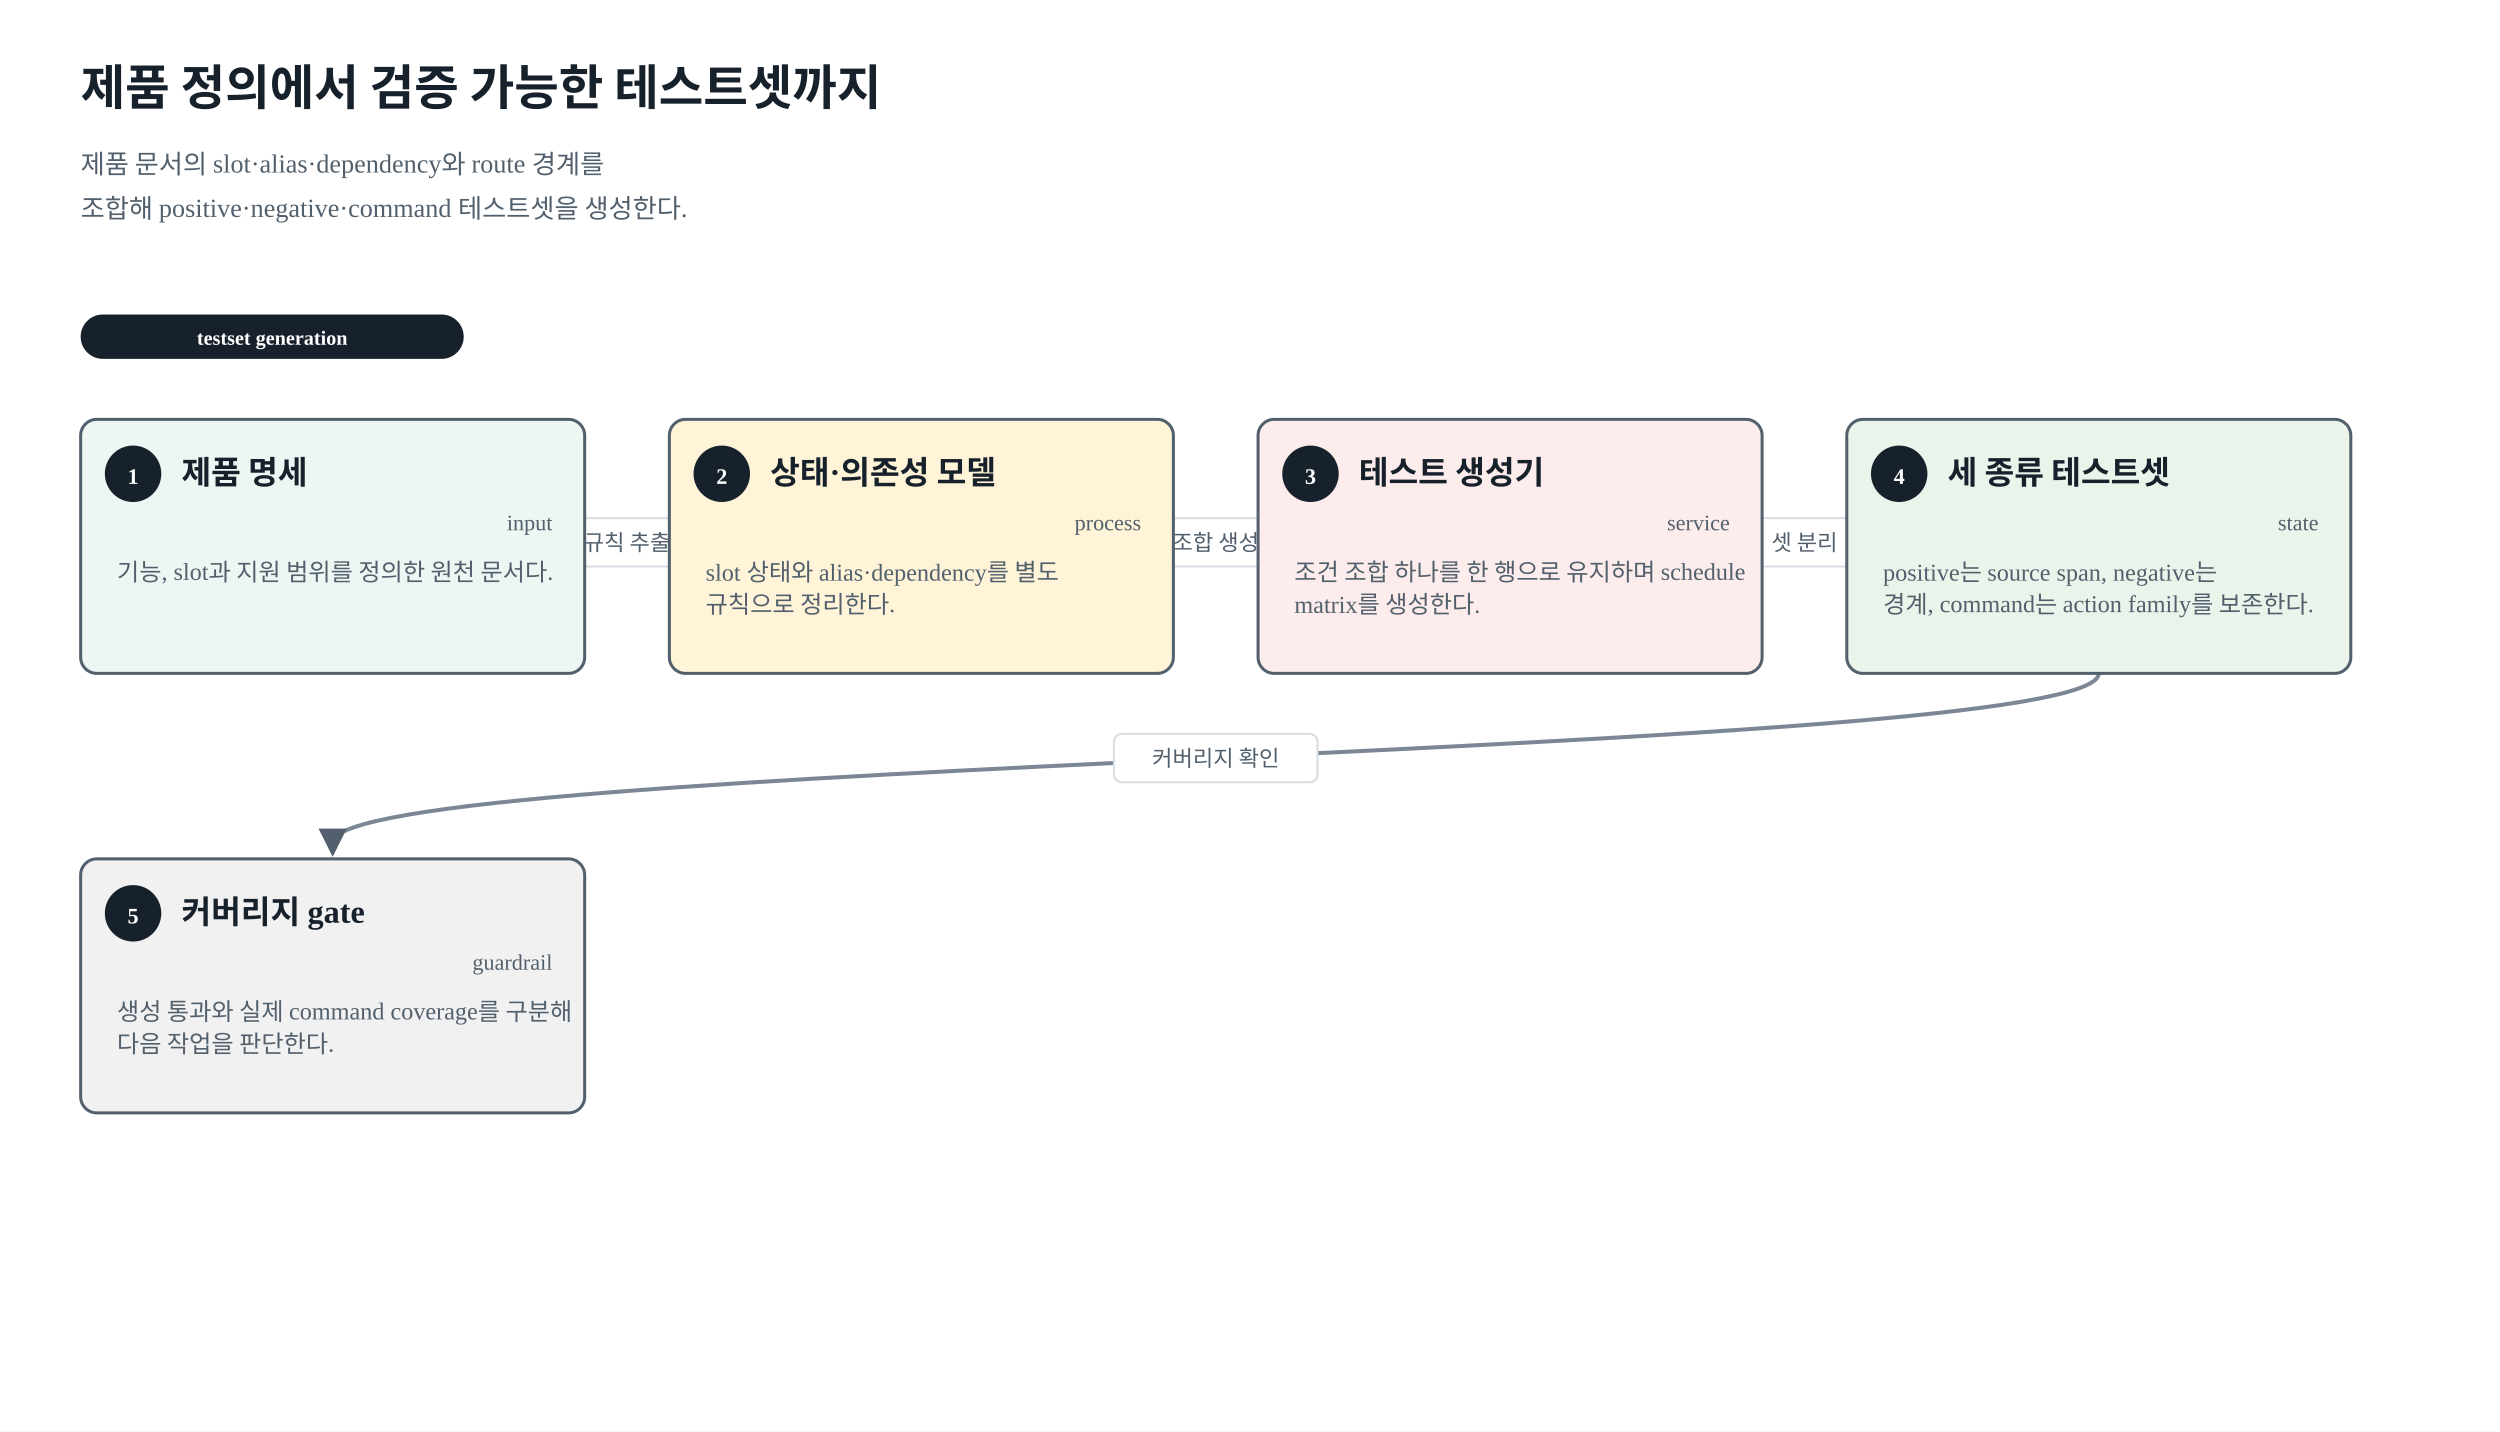
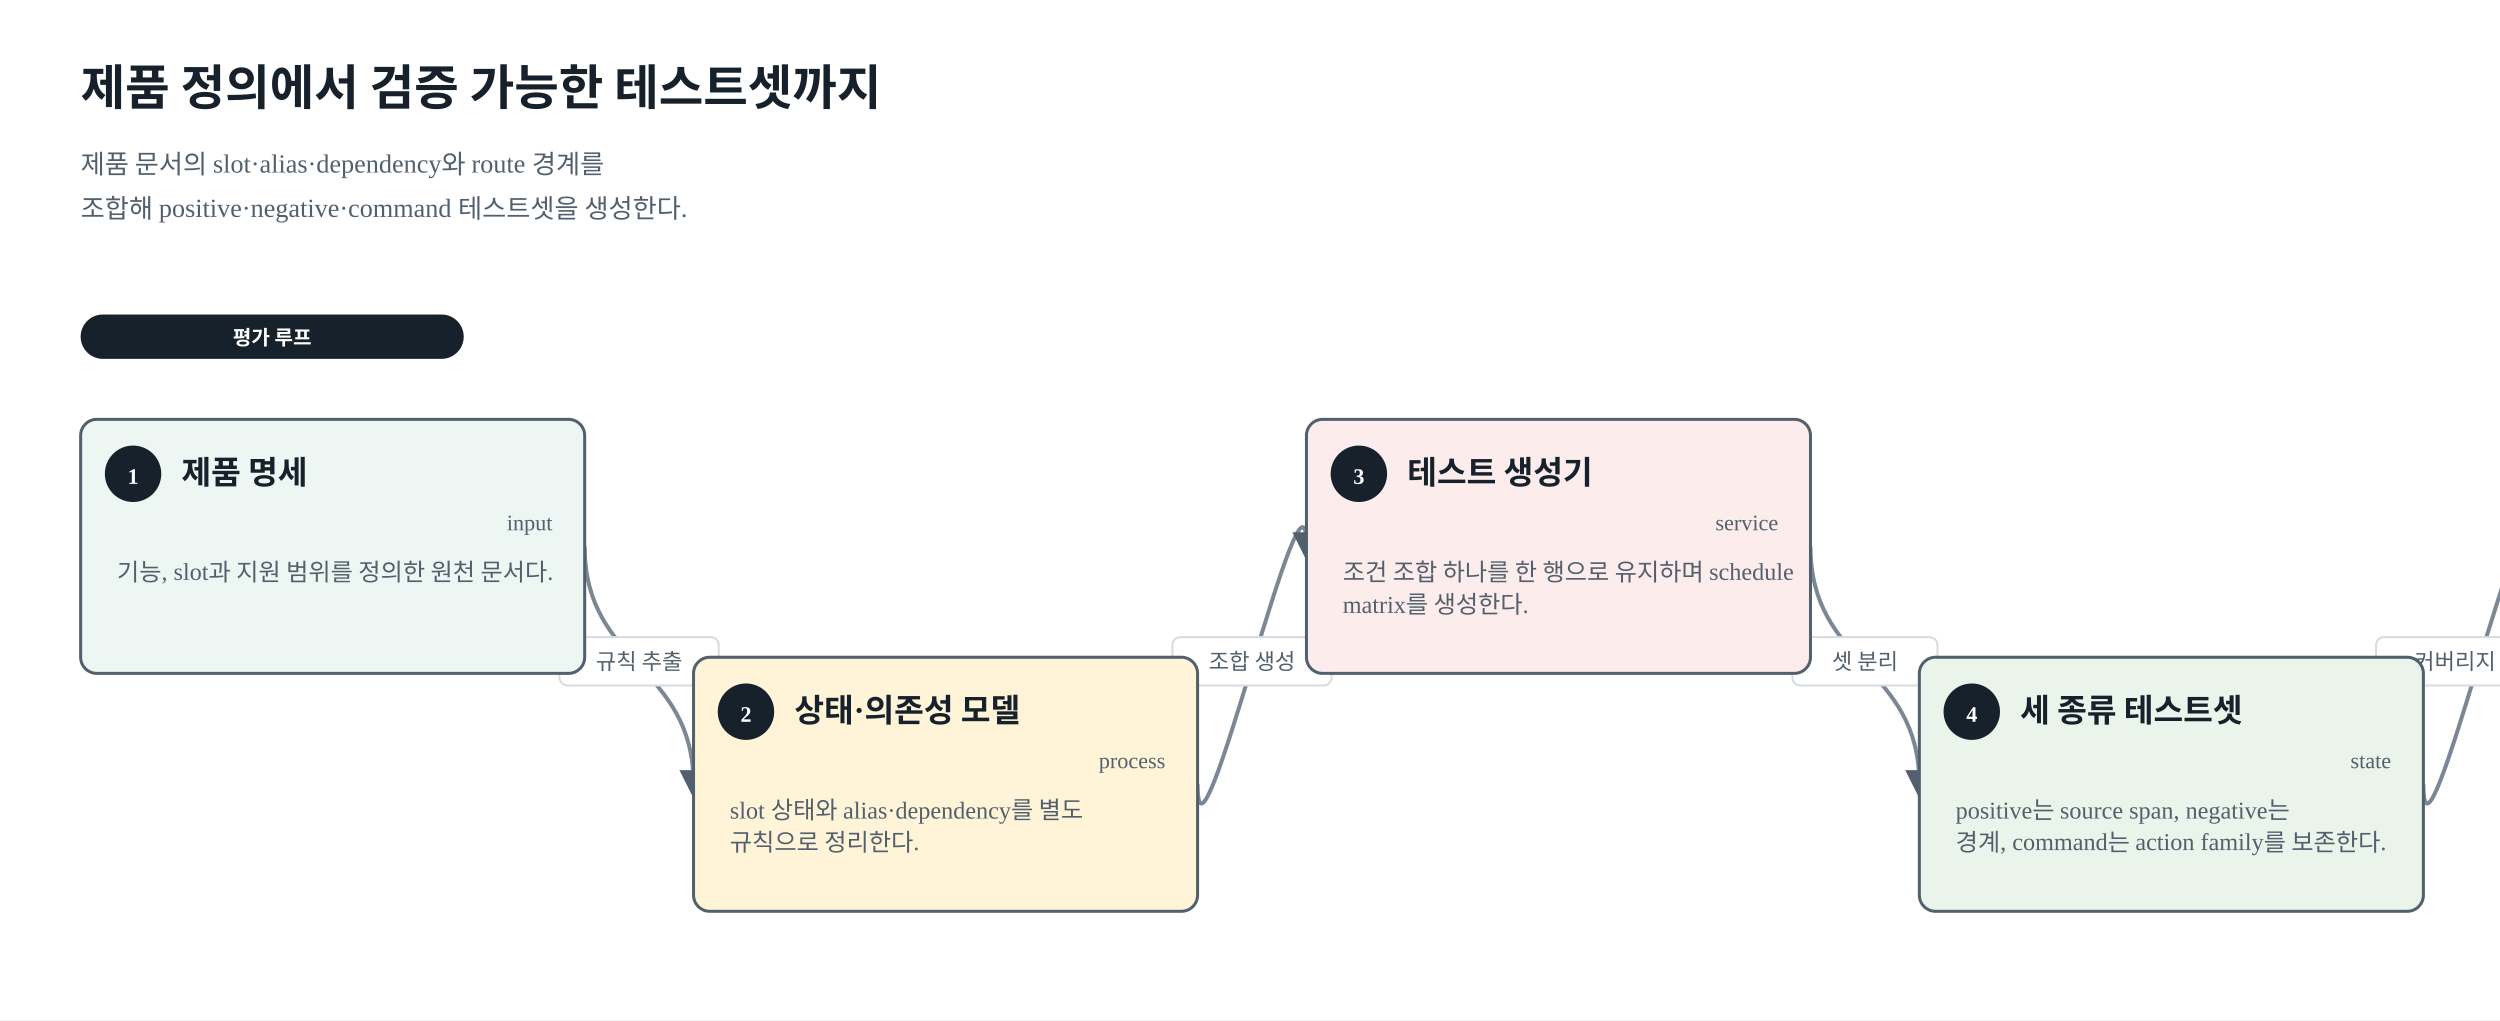
- <svg xmlns="http://www.w3.org/2000/svg" viewBox="0 0 1240 710" role="img" aria-labelledby="system-map-title system-map-desc">
+ <svg xmlns="http://www.w3.org/2000/svg" viewBox="0 0 1240 506" role="img" aria-labelledby="system-map-title system-map-desc">
  <defs>
    <marker id="system-map-arrow" viewBox="0 0 10 10" refX="5" refY="5" markerWidth="7" markerHeight="7" orient="auto-start-reverse">
      <path d="M 0 0 L 10 5 L 0 10 z" fill="#52606d" />
    </marker>
  </defs>
-   <rect width="1240" height="710" fill="#ffffff" />
+   <rect width="1240" height="506" fill="#ffffff" />
  <text fill="#17212b" font-size="24" font-weight="700">
    <tspan x="40" y="52">제품 정의에서 검증 가능한 테스트셋까지</tspan>
  </text>
  <text fill="#52606d" font-size="13">
    <tspan x="40" y="86">제품 문서의 slot·alias·dependency와 route 경계를</tspan>
    <tspan x="40" y="108">조합해 positive·negative·command 테스트셋을 생성한다.</tspan>
  </text>
  <rect x="40" y="156" width="190" height="22" rx="11" fill="#17212b" />
-   <text x="135" y="171" text-anchor="middle" fill="#ffffff" font-size="10" font-weight="700">testset generation</text>
+   <text x="135" y="171" text-anchor="middle" fill="#ffffff" font-size="10" font-weight="700">평가 루프</text>
  <g data-flow="flow-01">
-     <path d="M 290 271 L 324 271" fill="none" stroke="#7b8794" stroke-width="2" marker-end="url(#system-map-arrow)" />
-     <rect x="271.5" y="257" width="79" height="24" rx="4" fill="#ffffff" stroke="#d6dce2" />
-     <text x="311" y="273" text-anchor="middle" fill="#52606d" font-size="11">규칙 추출</text>
+     <path d="M 290 271 C 290 330, 344 330, 344 389" fill="none" stroke="#7b8794" stroke-width="2" marker-end="url(#system-map-arrow)" />
+     <rect x="277.5" y="316" width="79" height="24" rx="4" fill="#ffffff" stroke="#d6dce2" />
+     <text x="317" y="332" text-anchor="middle" fill="#52606d" font-size="11">규칙 추출</text>
  </g>
  <g data-flow="flow-02">
-     <path d="M 582 271 L 616 271" fill="none" stroke="#7b8794" stroke-width="2" marker-end="url(#system-map-arrow)" />
-     <rect x="563.5" y="257" width="79" height="24" rx="4" fill="#ffffff" stroke="#d6dce2" />
-     <text x="603" y="273" text-anchor="middle" fill="#52606d" font-size="11">조합 생성</text>
+     <path d="M 594 389 C 594 448, 648 212, 648 271" fill="none" stroke="#7b8794" stroke-width="2" marker-end="url(#system-map-arrow)" />
+     <rect x="581.5" y="316" width="79" height="24" rx="4" fill="#ffffff" stroke="#d6dce2" />
+     <text x="621" y="332" text-anchor="middle" fill="#52606d" font-size="11">조합 생성</text>
  </g>
  <g data-flow="flow-03">
-     <path d="M 874 271 L 908 271" fill="none" stroke="#7b8794" stroke-width="2" marker-end="url(#system-map-arrow)" />
-     <rect x="859" y="257" width="72" height="24" rx="4" fill="#ffffff" stroke="#d6dce2" />
-     <text x="895" y="273" text-anchor="middle" fill="#52606d" font-size="11">셋 분리</text>
+     <path d="M 898 271 C 898 330, 952 330, 952 389" fill="none" stroke="#7b8794" stroke-width="2" marker-end="url(#system-map-arrow)" />
+     <rect x="889" y="316" width="72" height="24" rx="4" fill="#ffffff" stroke="#d6dce2" />
+     <text x="925" y="332" text-anchor="middle" fill="#52606d" font-size="11">셋 분리</text>
  </g>
  <g data-flow="flow-04">
-     <path d="M 1041 334 C 1041 376, 165 376, 165 418" fill="none" stroke="#7b8794" stroke-width="2" marker-end="url(#system-map-arrow)" />
-     <rect x="552.5" y="364" width="101" height="24" rx="4" fill="#ffffff" stroke="#d6dce2" />
-     <text x="603" y="380" text-anchor="middle" fill="#52606d" font-size="11">커버리지 확인</text>
+     <path d="M 1202 389 C 1202 448, 1256 212, 1256 271" fill="none" stroke="#7b8794" stroke-width="2" marker-end="url(#system-map-arrow)" />
+     <rect x="1178.5" y="316" width="101" height="24" rx="4" fill="#ffffff" stroke="#d6dce2" />
+     <text x="1229" y="332" text-anchor="middle" fill="#52606d" font-size="11">커버리지 확인</text>
  </g>
  <g data-node="product-spec">
    <rect x="40" y="208" width="250" height="126" rx="8" fill="#edf6f3" stroke="#52606d" stroke-width="1.5" />
    <circle cx="66" cy="235" r="14" fill="#17212b" />
    <text x="66" y="240" text-anchor="middle" fill="#ffffff" font-size="11" font-weight="700">1</text>
    <text x="90" y="240" fill="#17212b" font-size="16" font-weight="700">제품 명세</text>
    <text x="274" y="263" text-anchor="end" fill="#52606d" font-size="11">input</text>
    <text x="58" y="286" fill="#52606d" font-size="12">
      <tspan x="58" y="288">기능, slot과 지원 범위를 정의한 원천 문서다.</tspan>
    </text>
  </g>
  <g data-node="coverage-model">
-     <rect x="332" y="208" width="250" height="126" rx="8" fill="#fff4d8" stroke="#52606d" stroke-width="1.5" />
-     <circle cx="358" cy="235" r="14" fill="#17212b" />
-     <text x="358" y="240" text-anchor="middle" fill="#ffffff" font-size="11" font-weight="700">2</text>
-     <text x="382" y="240" fill="#17212b" font-size="16" font-weight="700">상태·의존성 모델</text>
-     <text x="566" y="263" text-anchor="end" fill="#52606d" font-size="11">process</text>
-     <text x="350" y="286" fill="#52606d" font-size="12">
-       <tspan x="350" y="288">slot 상태와 alias·dependency를 별도</tspan>
-       <tspan x="350" y="304">규칙으로 정리한다.</tspan>
+     <rect x="344" y="326" width="250" height="126" rx="8" fill="#fff4d8" stroke="#52606d" stroke-width="1.5" />
+     <circle cx="370" cy="353" r="14" fill="#17212b" />
+     <text x="370" y="358" text-anchor="middle" fill="#ffffff" font-size="11" font-weight="700">2</text>
+     <text x="394" y="358" fill="#17212b" font-size="16" font-weight="700">상태·의존성 모델</text>
+     <text x="578" y="381" text-anchor="end" fill="#52606d" font-size="11">process</text>
+     <text x="362" y="404" fill="#52606d" font-size="12">
+       <tspan x="362" y="406">slot 상태와 alias·dependency를 별도</tspan>
+       <tspan x="362" y="422">규칙으로 정리한다.</tspan>
    </text>
  </g>
  <g data-node="case-generator">
-     <rect x="624" y="208" width="250" height="126" rx="8" fill="#fceceb" stroke="#52606d" stroke-width="1.5" />
-     <circle cx="650" cy="235" r="14" fill="#17212b" />
-     <text x="650" y="240" text-anchor="middle" fill="#ffffff" font-size="11" font-weight="700">3</text>
-     <text x="674" y="240" fill="#17212b" font-size="16" font-weight="700">테스트 생성기</text>
-     <text x="858" y="263" text-anchor="end" fill="#52606d" font-size="11">service</text>
-     <text x="642" y="286" fill="#52606d" font-size="12">
-       <tspan x="642" y="288">조건 조합 하나를 한 행으로 유지하며 schedule</tspan>
-       <tspan x="642" y="304">matrix를 생성한다.</tspan>
+     <rect x="648" y="208" width="250" height="126" rx="8" fill="#fceceb" stroke="#52606d" stroke-width="1.5" />
+     <circle cx="674" cy="235" r="14" fill="#17212b" />
+     <text x="674" y="240" text-anchor="middle" fill="#ffffff" font-size="11" font-weight="700">3</text>
+     <text x="698" y="240" fill="#17212b" font-size="16" font-weight="700">테스트 생성기</text>
+     <text x="882" y="263" text-anchor="end" fill="#52606d" font-size="11">service</text>
+     <text x="666" y="286" fill="#52606d" font-size="12">
+       <tspan x="666" y="288">조건 조합 하나를 한 행으로 유지하며 schedule</tspan>
+       <tspan x="666" y="304">matrix를 생성한다.</tspan>
    </text>
  </g>
  <g data-node="route-datasets">
-     <rect x="916" y="208" width="250" height="126" rx="8" fill="#eaf4ea" stroke="#52606d" stroke-width="1.5" />
-     <circle cx="942" cy="235" r="14" fill="#17212b" />
-     <text x="942" y="240" text-anchor="middle" fill="#ffffff" font-size="11" font-weight="700">4</text>
-     <text x="966" y="240" fill="#17212b" font-size="16" font-weight="700">세 종류 테스트셋</text>
-     <text x="1150" y="263" text-anchor="end" fill="#52606d" font-size="11">state</text>
-     <text x="934" y="286" fill="#52606d" font-size="12">
-       <tspan x="934" y="288">positive는 source span, negative는</tspan>
-       <tspan x="934" y="304">경계, command는 action family를 보존한다.</tspan>
+     <rect x="952" y="326" width="250" height="126" rx="8" fill="#eaf4ea" stroke="#52606d" stroke-width="1.5" />
+     <circle cx="978" cy="353" r="14" fill="#17212b" />
+     <text x="978" y="358" text-anchor="middle" fill="#ffffff" font-size="11" font-weight="700">4</text>
+     <text x="1002" y="358" fill="#17212b" font-size="16" font-weight="700">세 종류 테스트셋</text>
+     <text x="1186" y="381" text-anchor="end" fill="#52606d" font-size="11">state</text>
+     <text x="970" y="404" fill="#52606d" font-size="12">
+       <tspan x="970" y="406">positive는 source span, negative는</tspan>
+       <tspan x="970" y="422">경계, command는 action family를 보존한다.</tspan>
    </text>
  </g>
  <g data-node="coverage-gate">
-     <rect x="40" y="426" width="250" height="126" rx="8" fill="#f1f1f1" stroke="#52606d" stroke-width="1.5" />
-     <circle cx="66" cy="453" r="14" fill="#17212b" />
-     <text x="66" y="458" text-anchor="middle" fill="#ffffff" font-size="11" font-weight="700">5</text>
-     <text x="90" y="458" fill="#17212b" font-size="16" font-weight="700">커버리지 gate</text>
-     <text x="274" y="481" text-anchor="end" fill="#52606d" font-size="11">guardrail</text>
-     <text x="58" y="504" fill="#52606d" font-size="12">
-       <tspan x="58" y="506">생성 통과와 실제 command coverage를 구분해</tspan>
-       <tspan x="58" y="522">다음 작업을 판단한다.</tspan>
+     <rect x="1256" y="208" width="250" height="126" rx="8" fill="#f1f1f1" stroke="#52606d" stroke-width="1.5" />
+     <circle cx="1282" cy="235" r="14" fill="#17212b" />
+     <text x="1282" y="240" text-anchor="middle" fill="#ffffff" font-size="11" font-weight="700">5</text>
+     <text x="1306" y="240" fill="#17212b" font-size="16" font-weight="700">커버리지 gate</text>
+     <text x="1490" y="263" text-anchor="end" fill="#52606d" font-size="11">guardrail</text>
+     <text x="1274" y="286" fill="#52606d" font-size="12">
+       <tspan x="1274" y="288">생성 통과와 실제 command coverage를 구분해</tspan>
+       <tspan x="1274" y="304">다음 작업을 판단한다.</tspan>
    </text>
  </g>
</svg>
